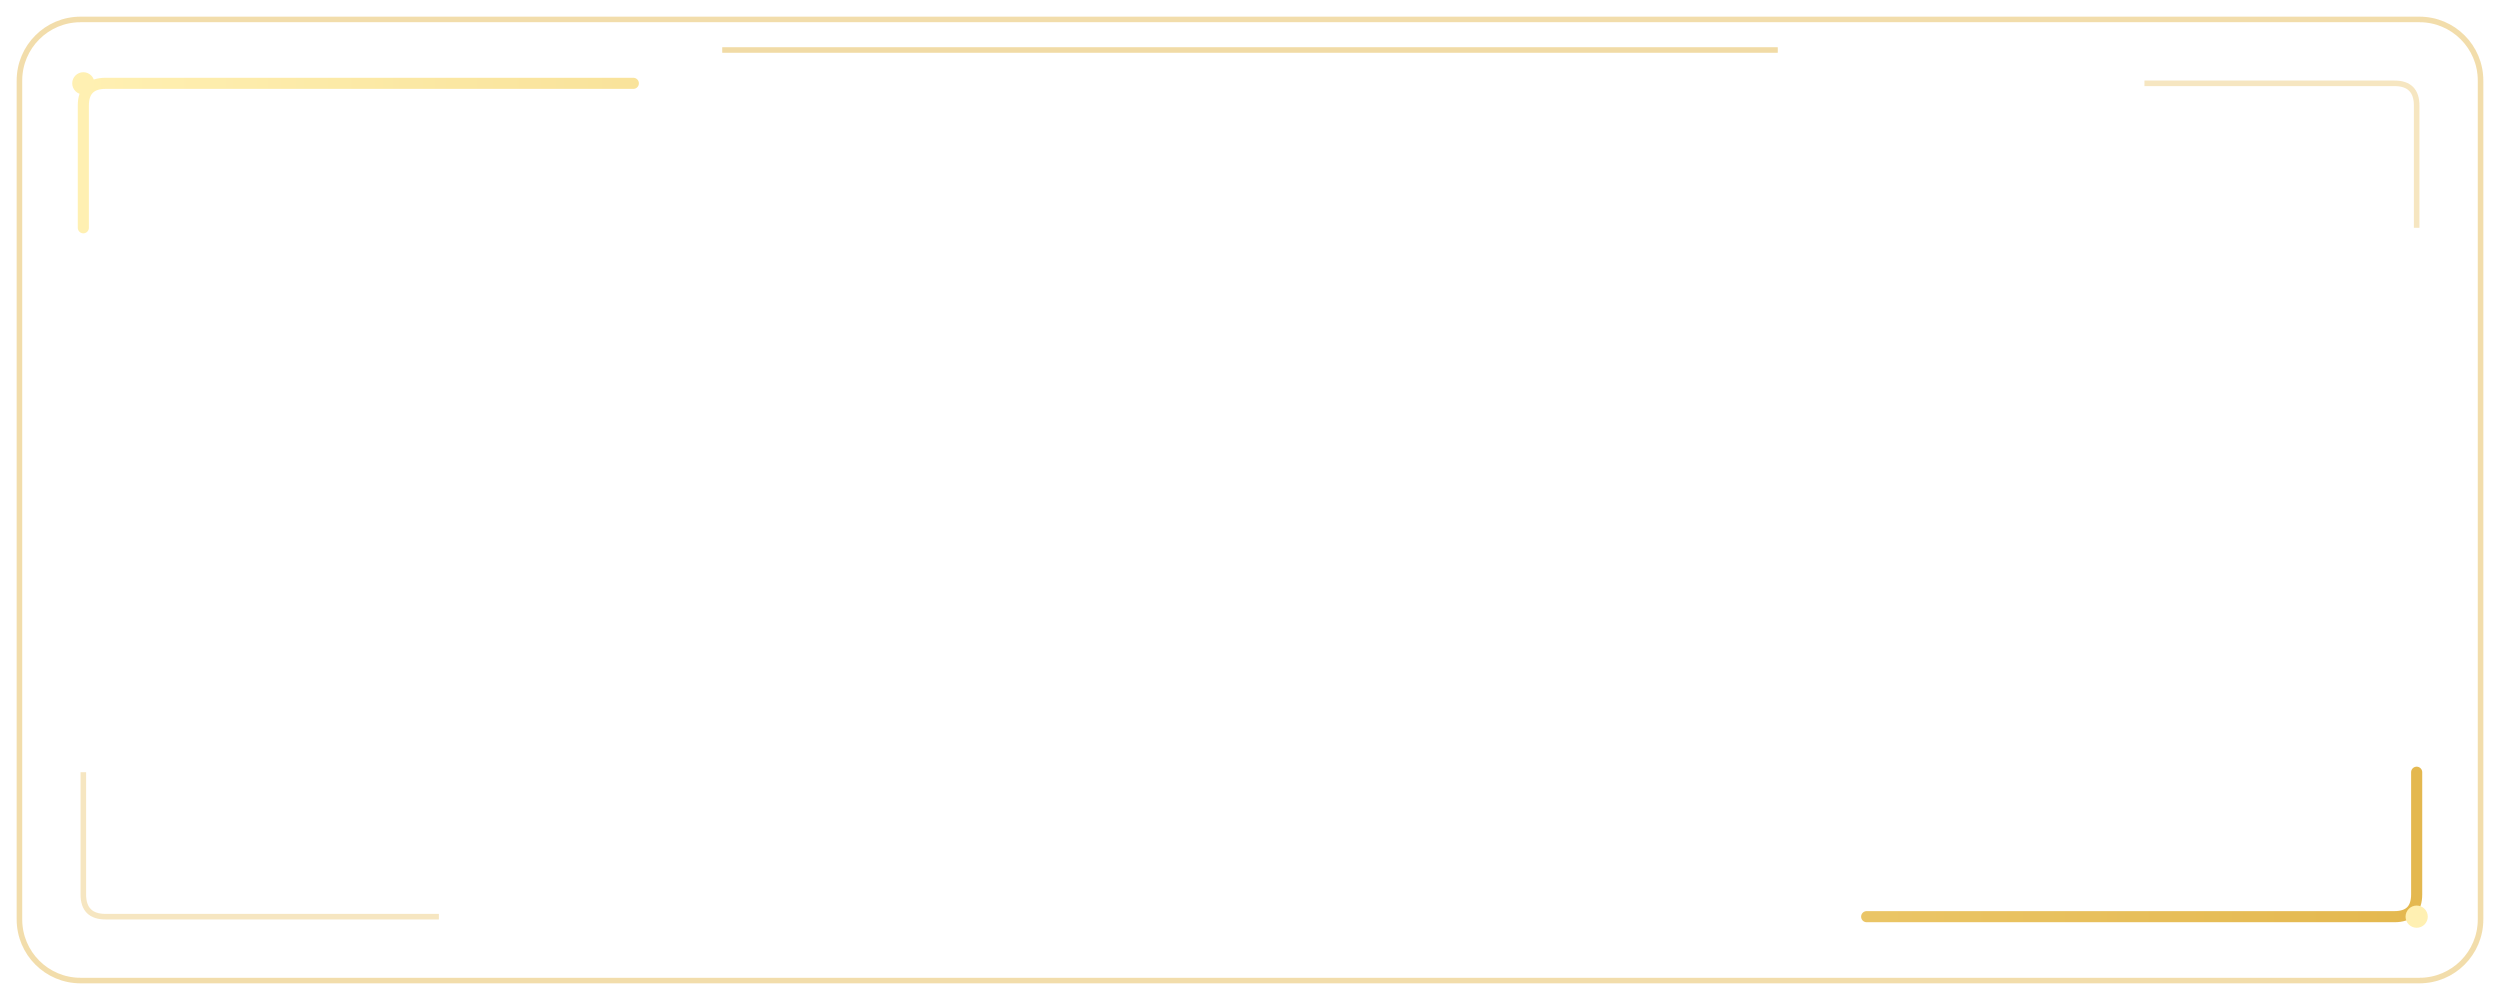
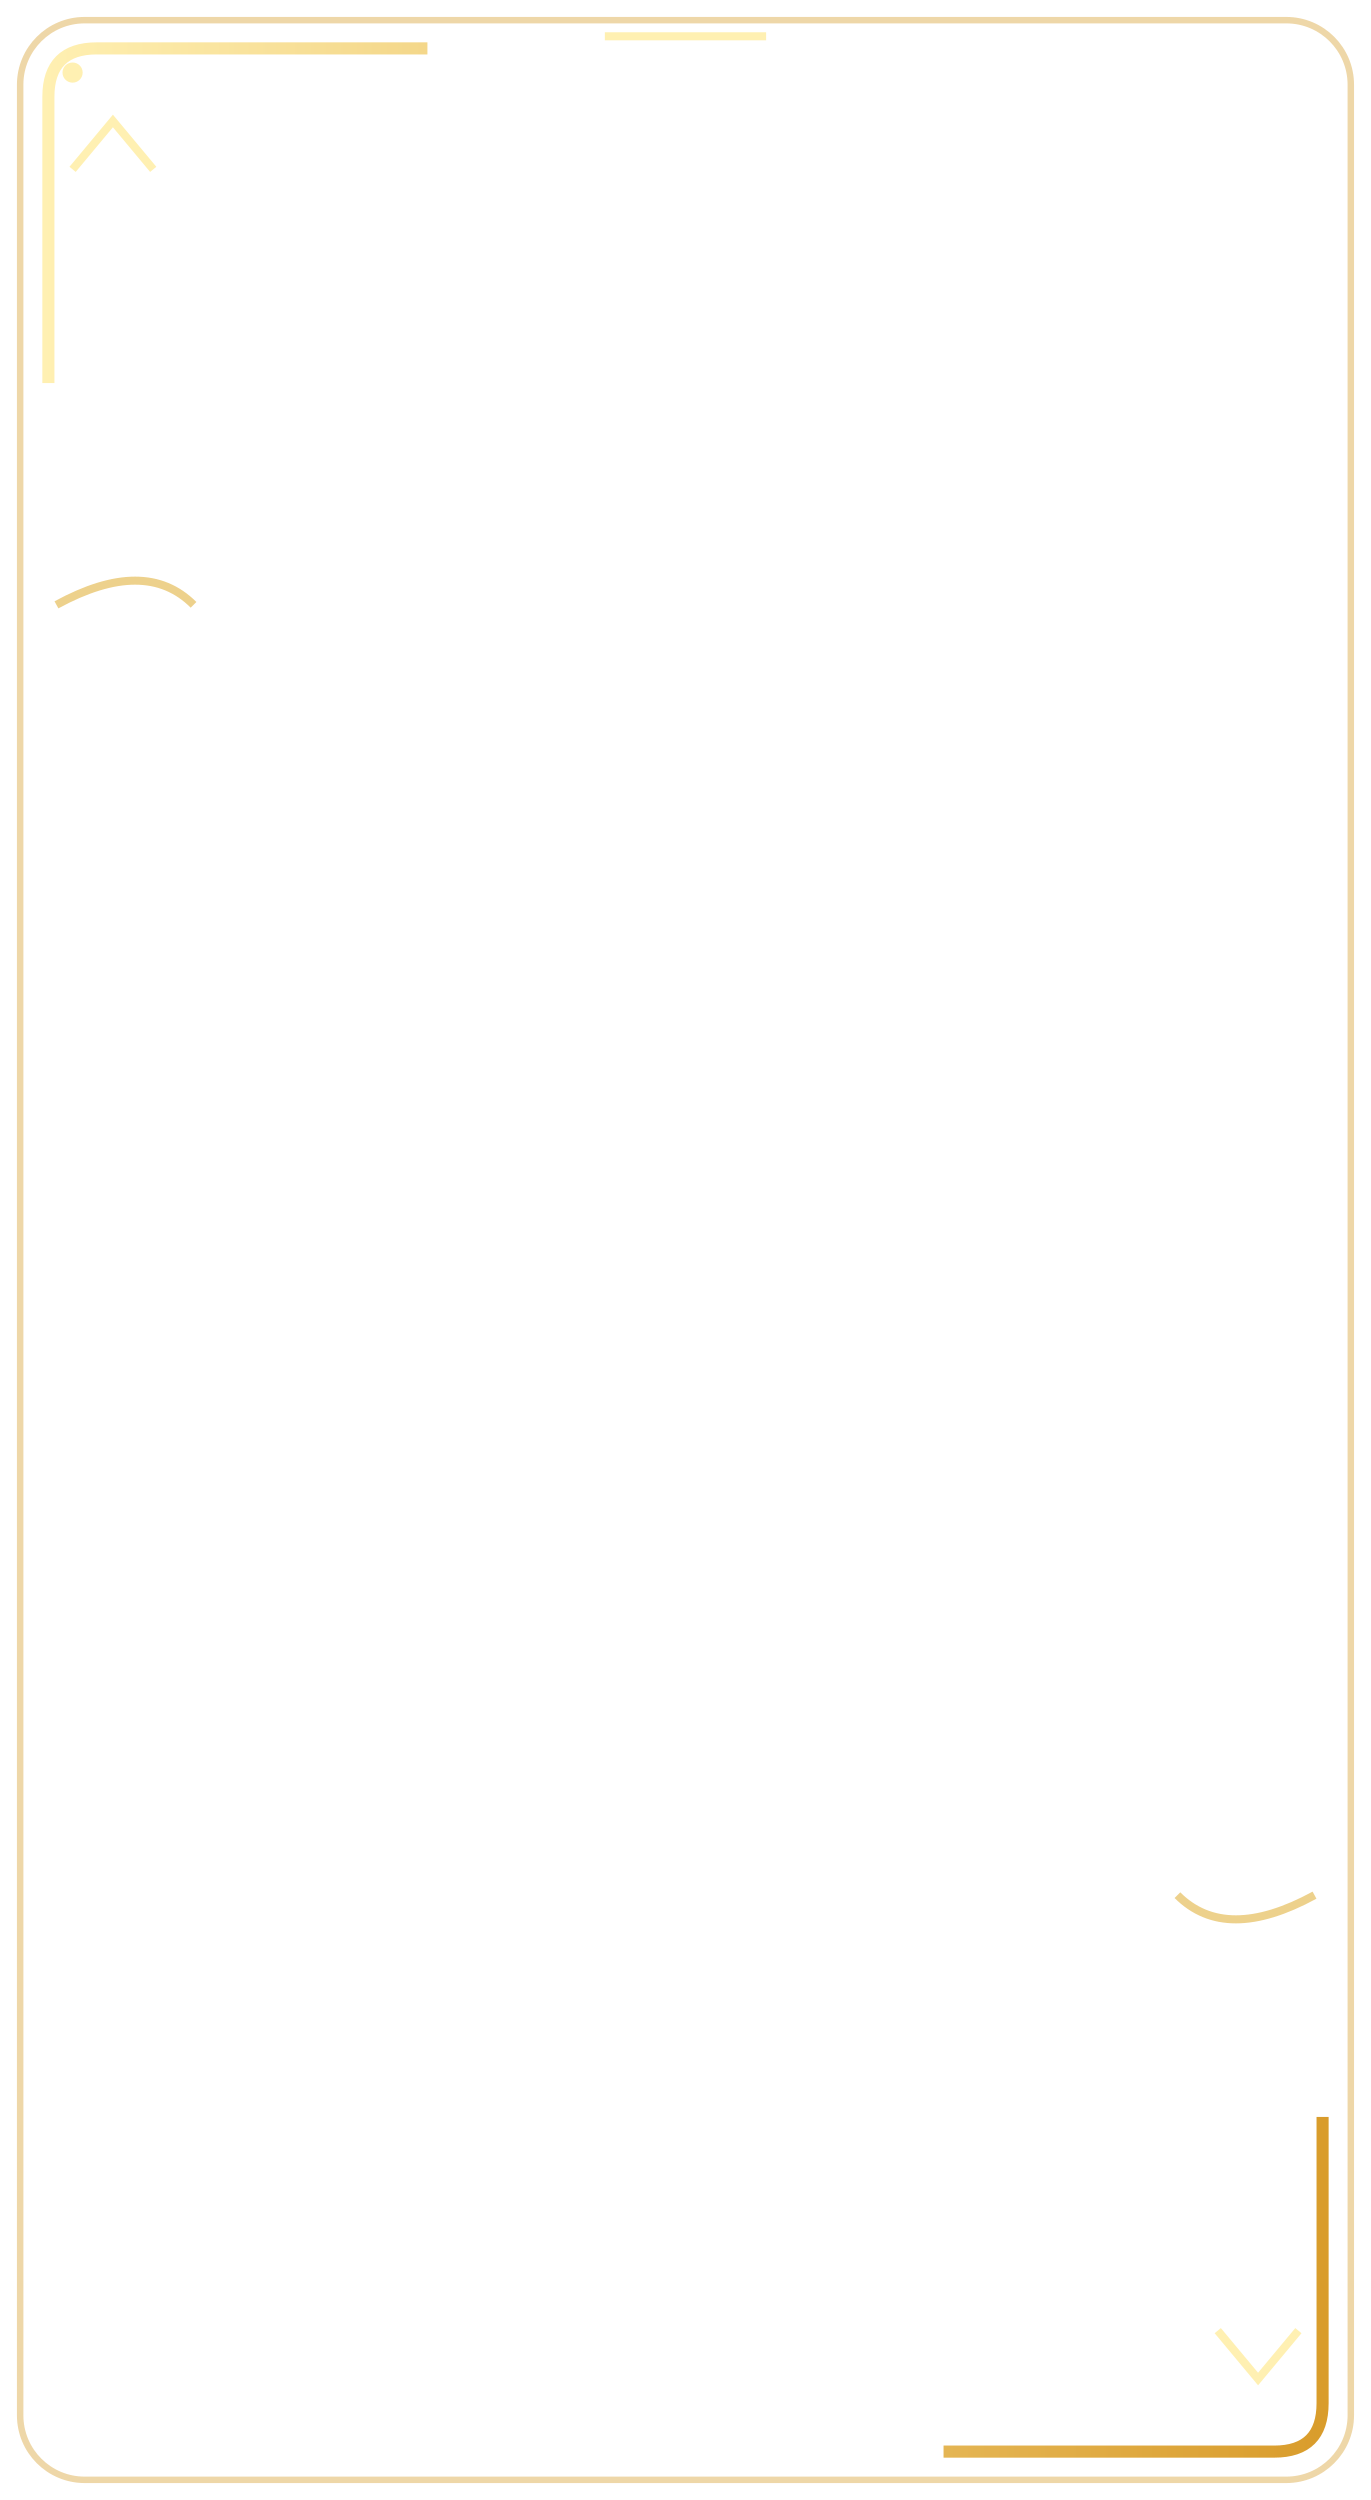
- <svg xmlns="http://www.w3.org/2000/svg" viewBox="0 0 900 360">
+ <svg xmlns="http://www.w3.org/2000/svg" viewBox="0 0 340 620" preserveAspectRatio="none">
  <defs>
    <linearGradient id="g">
      <stop stop-color="#fff0b2" />
-       <stop offset="1" stop-color="#e4b84f" />
+       <stop offset="1" stop-color="#d99c2b" />
    </linearGradient>
  </defs>
-   <rect x="7" y="7" width="886" height="346" rx="22" fill="none" stroke="#e4b84f" stroke-opacity=".48" stroke-width="2" />
-   <path d="M30 82V38q0-8 8-8h190M870 278v44q0 8-8 8H672" fill="none" stroke="url(#g)" stroke-width="4" stroke-linecap="round" />
-   <path d="M30 278v44q0 8 8 8h120M870 82V38q0-8-8-8h-90" fill="none" stroke="#e4b84f" stroke-opacity=".35" stroke-width="2" />
-   <circle cx="30" cy="30" r="4" fill="#fff0b2">
-     <animate attributeName="r" values="2;5;2" dur="2.8s" repeatCount="indefinite" />
+   <rect x="5" y="5" width="330" height="610" rx="16" fill="none" stroke="#d9a83e" stroke-opacity=".45" stroke-width="1.6" />
+   <path d="M12 95V24q0-12 12-12h82M328 525v71q0 12-12 12h-82" fill="none" stroke="url(#g)" stroke-width="3" />
+   <path d="M18 42l10-12 10 12M302 578l10 12 10-12" fill="none" stroke="#fff0b2" stroke-width="2" />
+   <path d="M14 150q22-12 34 0M326 470q-22 12-34 0" fill="none" stroke="#e4b84f" stroke-opacity=".65" stroke-width="2" />
+   <path d="M150 9h40" stroke="#fff0b2" stroke-width="2">
+     <animate attributeName="opacity" values=".2;1;.2" dur="3s" repeatCount="indefinite" />
+   </path>
+   <circle cx="18" cy="18" r="2.5" fill="#fff0b2">
+     <animate attributeName="r" values="2;4;2" dur="2s" repeatCount="indefinite" />
  </circle>
-   <circle cx="870" cy="330" r="4" fill="#fff0b2">
-     <animate attributeName="opacity" values=".2;1;.2" dur="2.2s" repeatCount="indefinite" />
-   </circle>
-   <path d="M260 18h380" stroke="#e4b84f" stroke-opacity=".5" stroke-width="2">
-     <animate attributeName="opacity" values=".25;.8;.25" dur="5s" repeatCount="indefinite" />
-   </path>
</svg>
